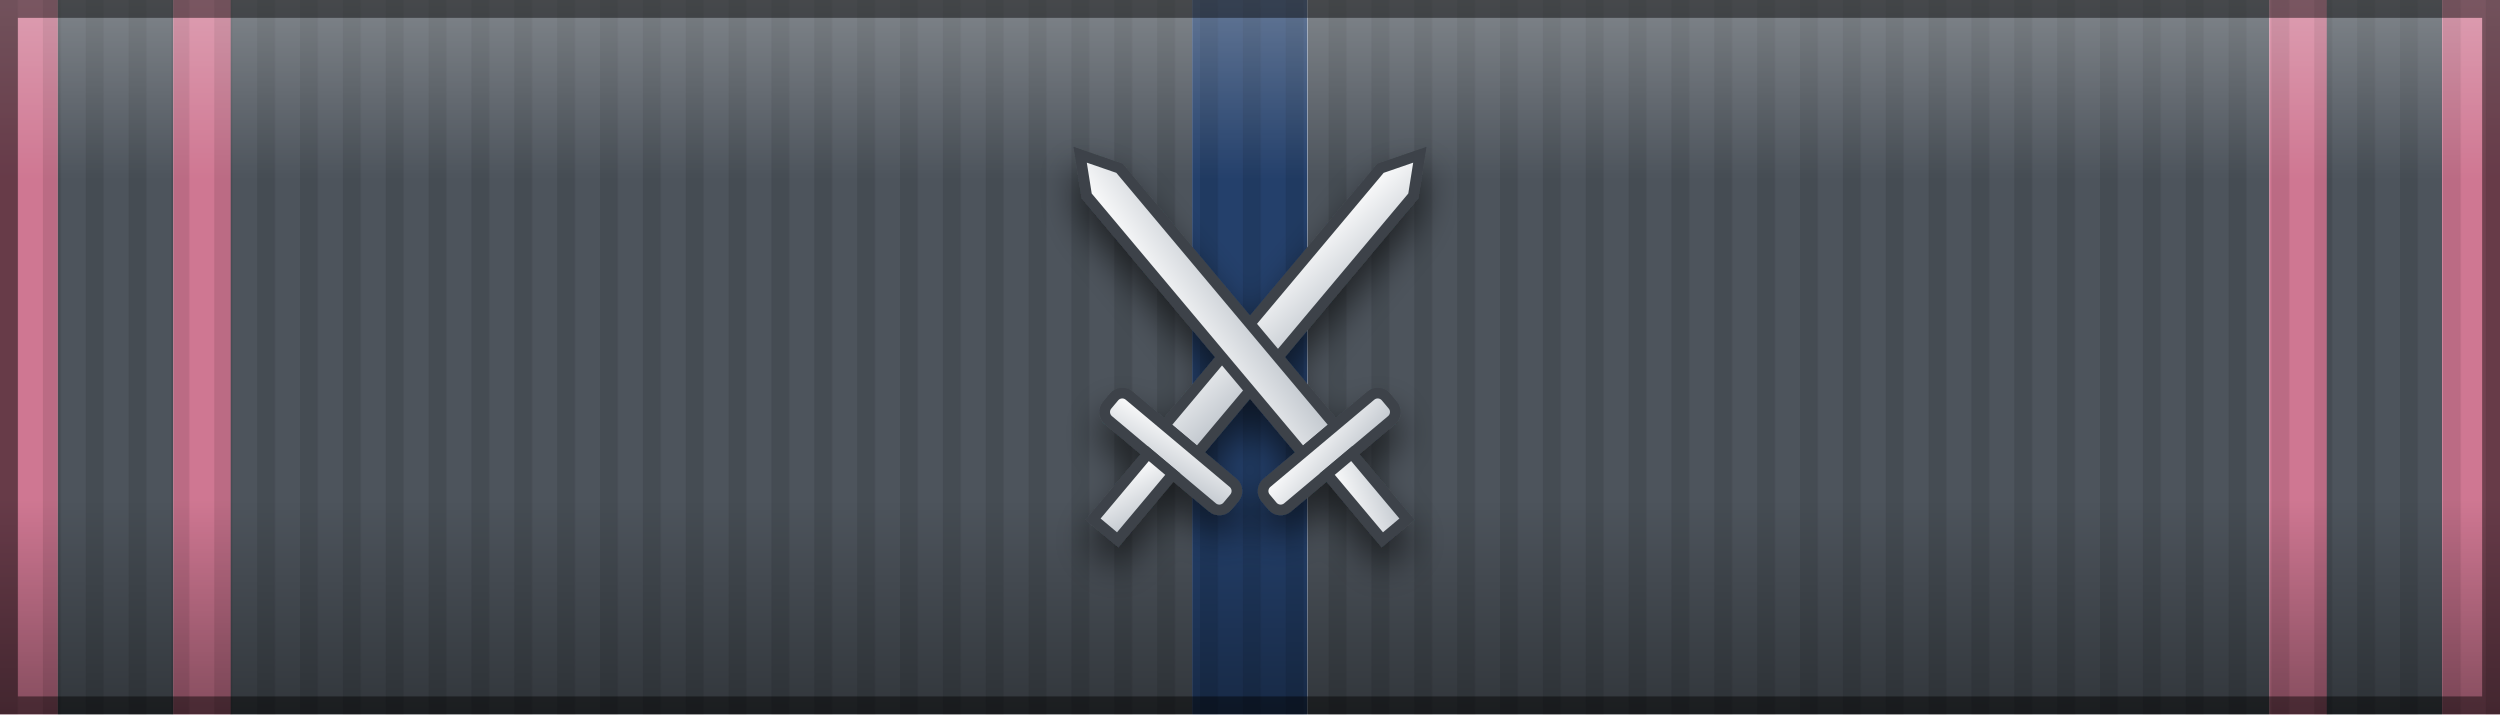
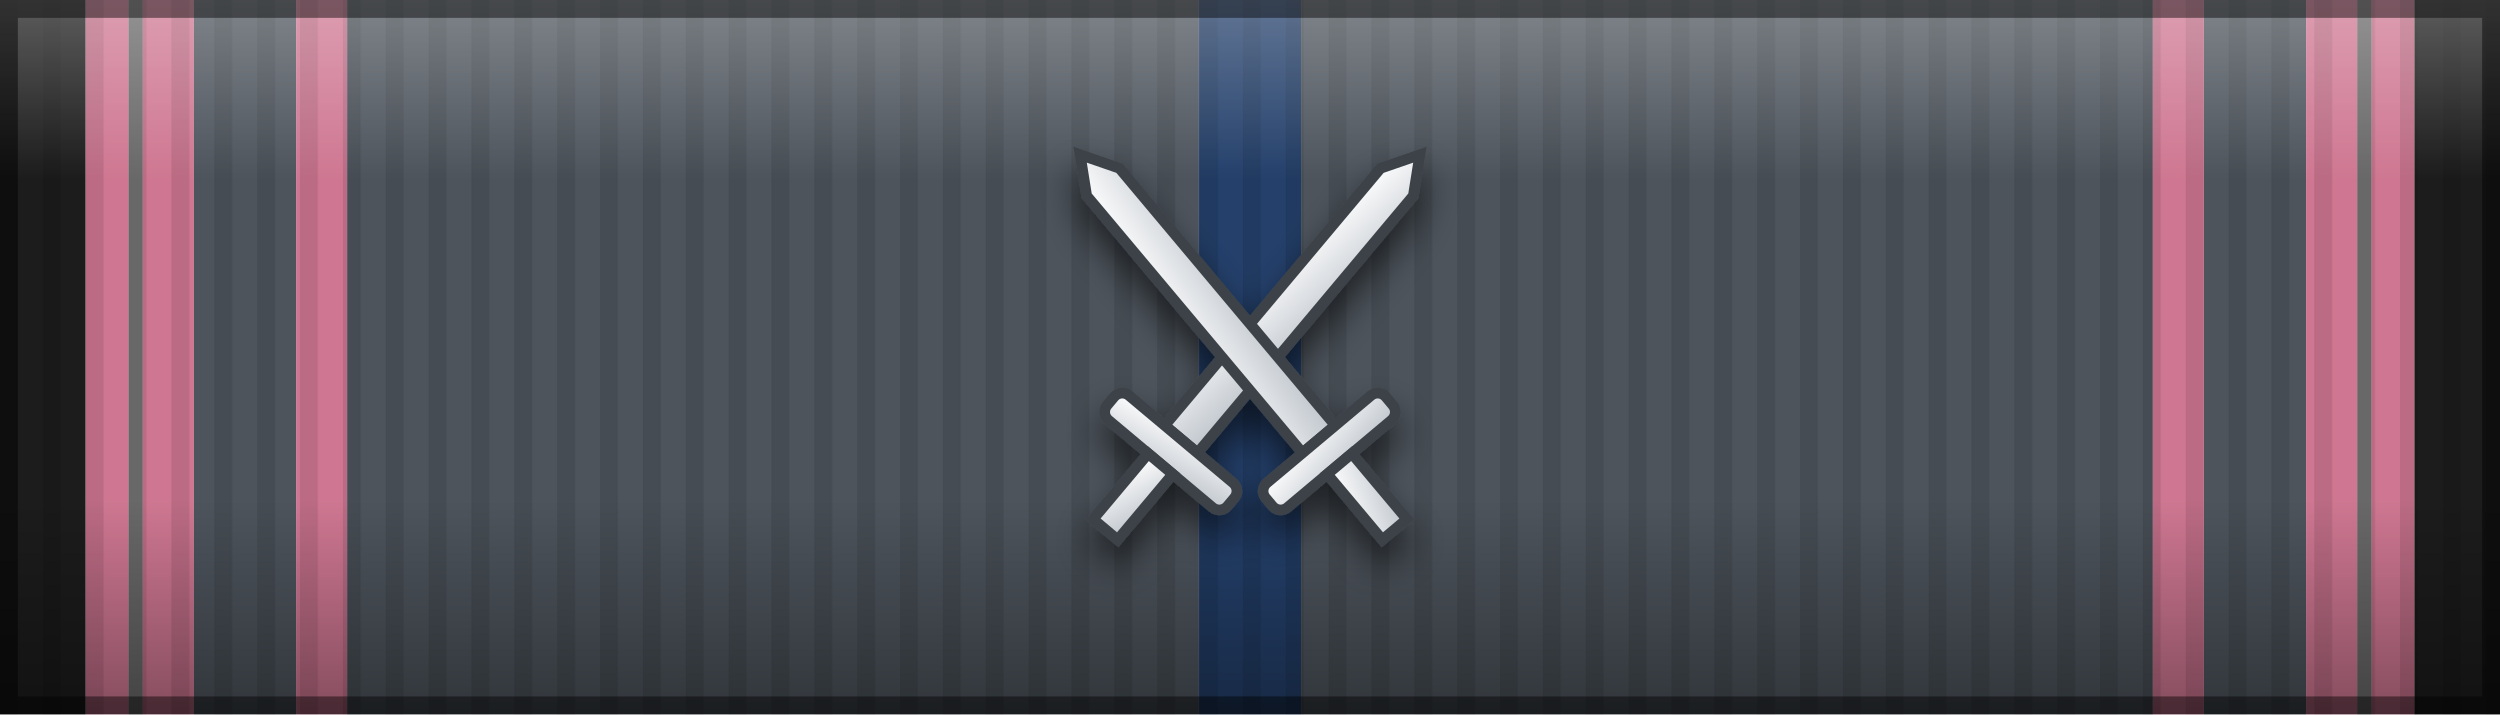
<svg xmlns="http://www.w3.org/2000/svg" viewBox="0 0 70 20" width="70" height="20">
  <defs>
    <linearGradient id="r300-shade" x1="0" y1="0" x2="0" y2="1">
      <stop offset="0" stop-color="#fff" stop-opacity="0.28" />
      <stop offset="0.25" stop-color="#fff" stop-opacity="0" />
      <stop offset="0.7" stop-color="#000" stop-opacity="0" />
      <stop offset="1" stop-color="#000" stop-opacity="0.35" />
    </linearGradient>
    <pattern id="r300-weave" width="1.2" height="1.2" patternUnits="userSpaceOnUse">
      <rect width="0.5" height="1.2" fill="#000" opacity="0.1" />
    </pattern>
    <linearGradient id="r300-metal" x1="0" y1="0" x2="1" y2="1">
      <stop offset="0" stop-color="#ffffff" />
      <stop offset="1" stop-color="#bfc5cc" />
    </linearGradient>
    <filter id="r300-shadow" x="-20%" y="-20%" width="140%" height="140%">
      <feDropShadow dx="0" dy="0.6" stdDeviation="0.5" flood-color="#000" flood-opacity="0.6" />
    </filter>
  </defs>
-   <rect x="0" y="0" width="1.62" height="20" fill="#cf7792" />
-   <rect x="1.62" y="0" width="3.23" height="20" fill="#4d545c" />
-   <rect x="4.85" y="0" width="1.62" height="20" fill="#cf7792" />
-   <rect x="6.46" y="0" width="26.92" height="20" fill="#4d545c" />
-   <rect x="33.38" y="0" width="3.23" height="20" fill="#24406b" />
-   <rect x="36.62" y="0" width="26.92" height="20" fill="#4d545c" />
-   <rect x="63.54" y="0" width="1.62" height="20" fill="#cf7792" />
-   <rect x="65.15" y="0" width="3.23" height="20" fill="#4d545c" />
-   <rect x="68.38" y="0" width="1.62" height="20" fill="#cf7792" />
+   <rect x="0" y="0" width="2.4" height="20" fill="#1c1c1c" />
+   <rect x="67.6" y="0" width="2.4" height="20" fill="#1c1c1c" />
+   <rect x="2.4" y="0" width="1.2" height="20" fill="#cf7792" />
+   <rect x="66.4" y="0" width="1.2" height="20" fill="#cf7792" />
+   <rect x="3.6" y="0" width="0.4" height="20" fill="#000" fill-opacity="0.55" />
+   <rect x="66" y="0" width="0.4" height="20" fill="#000" fill-opacity="0.55" />
+   <rect x="4" y="0" width="1.43" height="20" fill="#cf7792" />
+   <rect x="5.43" y="0" width="2.86" height="20" fill="#4d545c" />
+   <rect x="8.29" y="0" width="1.43" height="20" fill="#cf7792" />
+   <rect x="9.72" y="0" width="23.85" height="20" fill="#4d545c" />
+   <rect x="33.57" y="0" width="2.86" height="20" fill="#24406b" />
+   <rect x="36.43" y="0" width="23.85" height="20" fill="#4d545c" />
+   <rect x="60.28" y="0" width="1.43" height="20" fill="#cf7792" />
+   <rect x="61.71" y="0" width="2.86" height="20" fill="#4d545c" />
+   <rect x="64.57" y="0" width="1.43" height="20" fill="#cf7792" />
  <rect width="70" height="20" fill="url(#r300-weave)" />
  <rect width="70" height="20" fill="url(#r300-shade)" />
  <rect x="0.25" y="0.25" width="69.5" height="19.5" fill="none" stroke="#000" stroke-opacity="0.45" stroke-width="0.5" />
  <g filter="url(#r300-shadow)">
    <g transform="translate(35 10)" fill="url(#r300-metal)" stroke="#3d434a" stroke-width="0.3">
      <g transform="rotate(40)">
        <path d="M-0.6,-6.4 L0,-7.4 L0.6,-6.4 L0.6,3 L-0.6,3 Z" />
        <rect x="-2.2" y="3" width="4.4" height="0.9" rx="0.3" />
        <rect x="-0.45" y="3.9" width="0.9" height="2.4" />
      </g>
      <g transform="rotate(-40)">
        <path d="M-0.6,-6.4 L0,-7.4 L0.6,-6.4 L0.6,3 L-0.6,3 Z" />
        <rect x="-2.2" y="3" width="4.4" height="0.9" rx="0.3" />
        <rect x="-0.45" y="3.9" width="0.9" height="2.4" />
      </g>
    </g>
  </g>
</svg>
